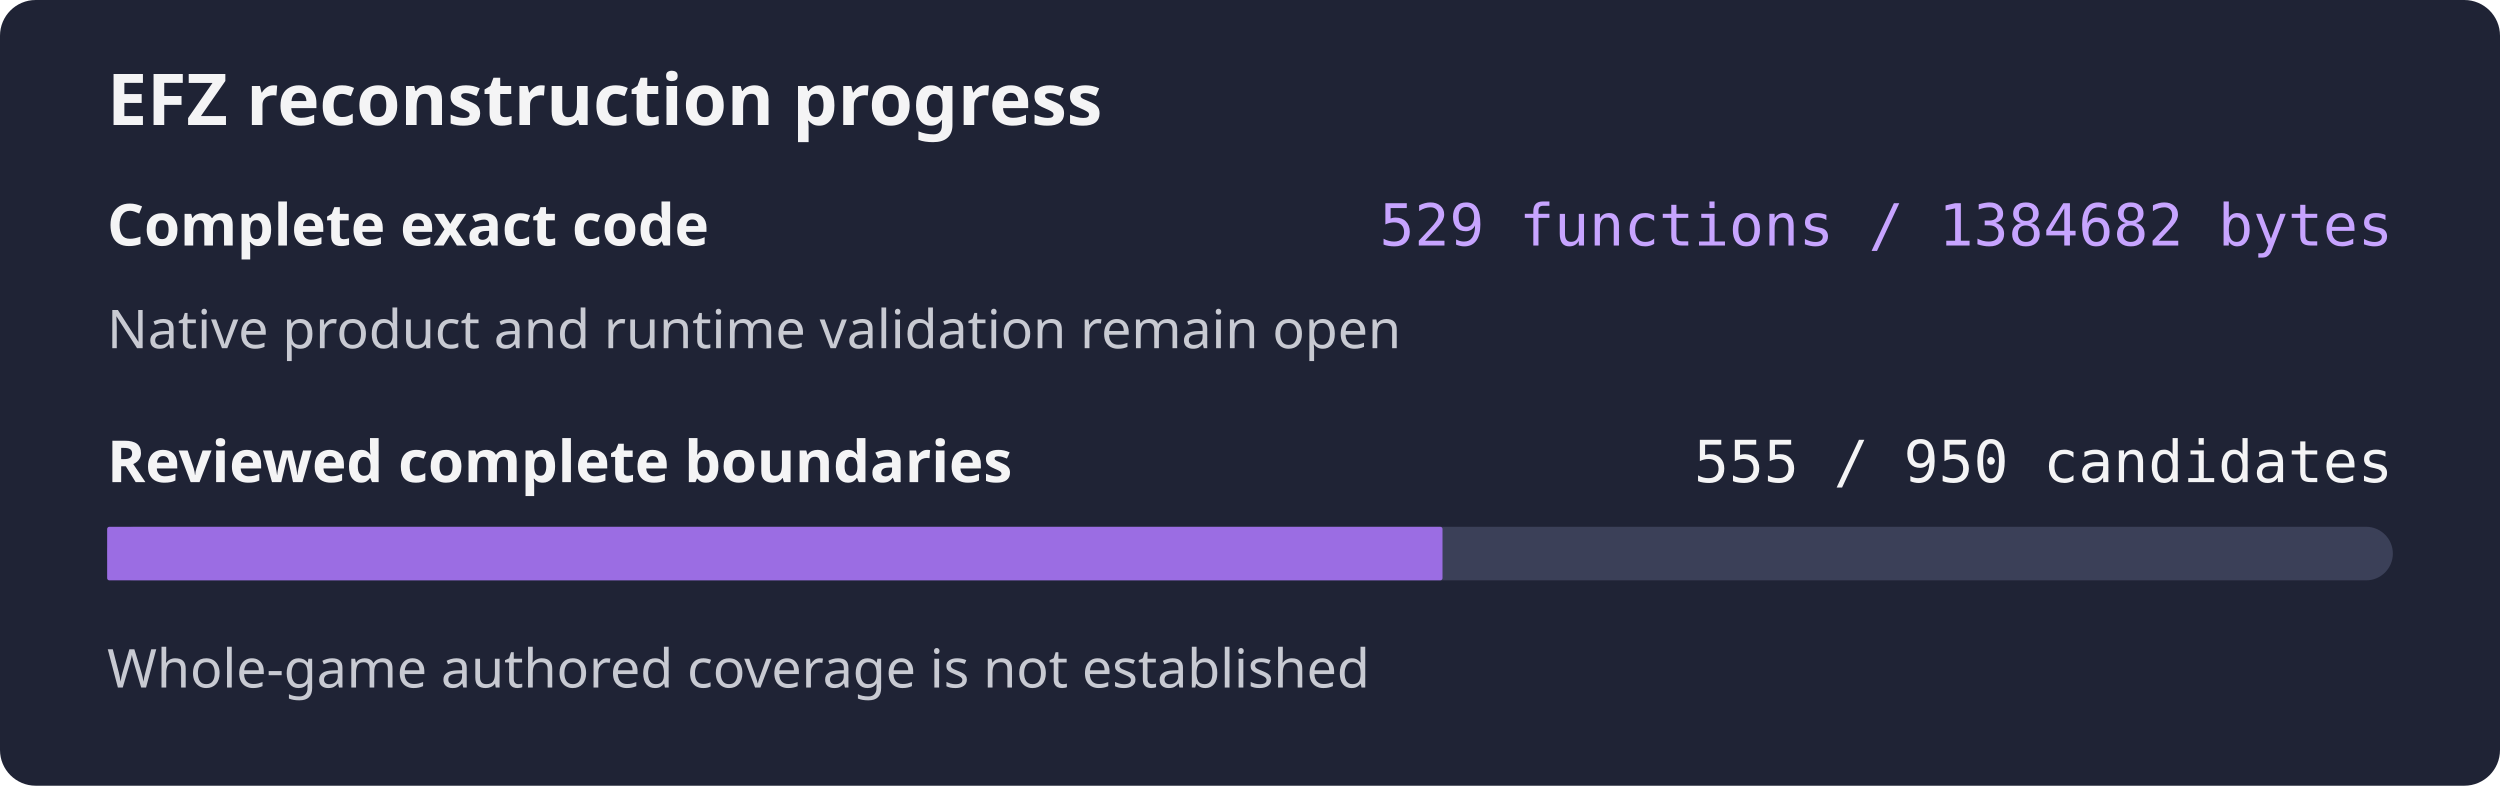
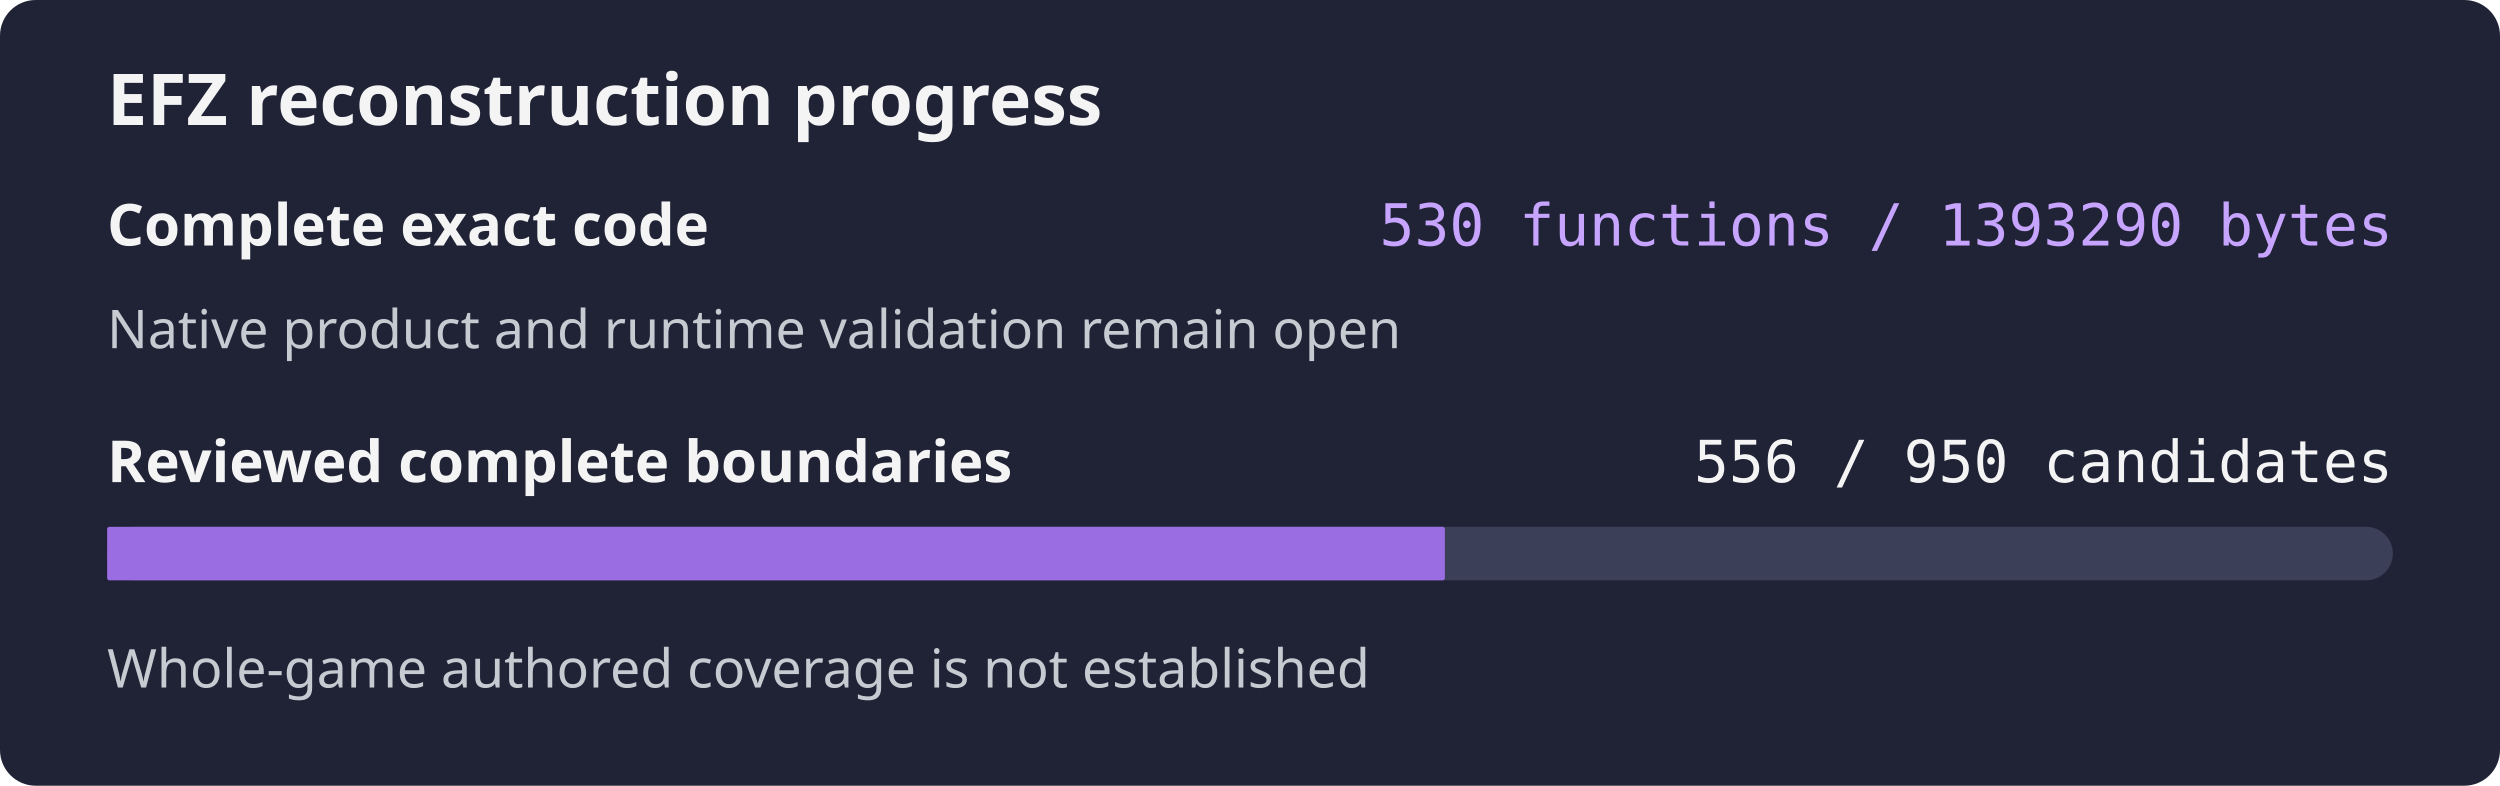
- <svg xmlns="http://www.w3.org/2000/svg" width="560" height="176" role="img" aria-label="EFZ reconstruction: 529 exact functions, 1384682 exact bytes; 555 reviewed boundaries out of 950 candidates">
+ <svg xmlns="http://www.w3.org/2000/svg" width="560" height="176" role="img" aria-label="EFZ reconstruction: 530 exact functions, 1393290 exact bytes; 556 reviewed boundaries out of 950 candidates">
  <rect width="560" height="176" rx="8" fill="#1f2335" />
  <text x="24" y="28" fill="#f4f4f5" font-family="sans-serif" font-size="16" font-weight="600">EFZ reconstruction progress</text>
  <text x="24" y="55" fill="#f4f4f5" font-family="sans-serif" font-size="13" font-weight="600">Complete exact code</text>
-   <text x="536" y="55" fill="#c7a4ff" text-anchor="end" font-family="monospace" font-size="13">529 functions / 1384682 bytes</text>
+   <text x="536" y="55" fill="#c7a4ff" text-anchor="end" font-family="monospace" font-size="13">530 functions / 1393290 bytes</text>
  <text x="24" y="78" fill="#c8cad2" font-family="sans-serif" font-size="12">Native product and runtime validation remain open</text>
  <text x="24" y="108" fill="#f4f4f5" font-family="sans-serif" font-size="13" font-weight="600">Reviewed complete boundaries</text>
-   <text x="536" y="108" fill="#f4f4f5" text-anchor="end" font-family="monospace" font-size="13">555 / 950 candidates</text>
+   <text x="536" y="108" fill="#f4f4f5" text-anchor="end" font-family="monospace" font-size="13">556 / 950 candidates</text>
  <rect x="24" y="118" width="512" height="12" rx="6" fill="#3b4058" />
-   <rect x="24" y="118" width="299.12" height="12" rx="0.5" fill="#9b6de3" />
+   <rect x="24" y="118" width="299.65" height="12" rx="0.5" fill="#9b6de3" />
  <text x="24" y="154" fill="#c8cad2" font-family="sans-serif" font-size="12">Whole-game authored coverage is not established</text>
</svg>
